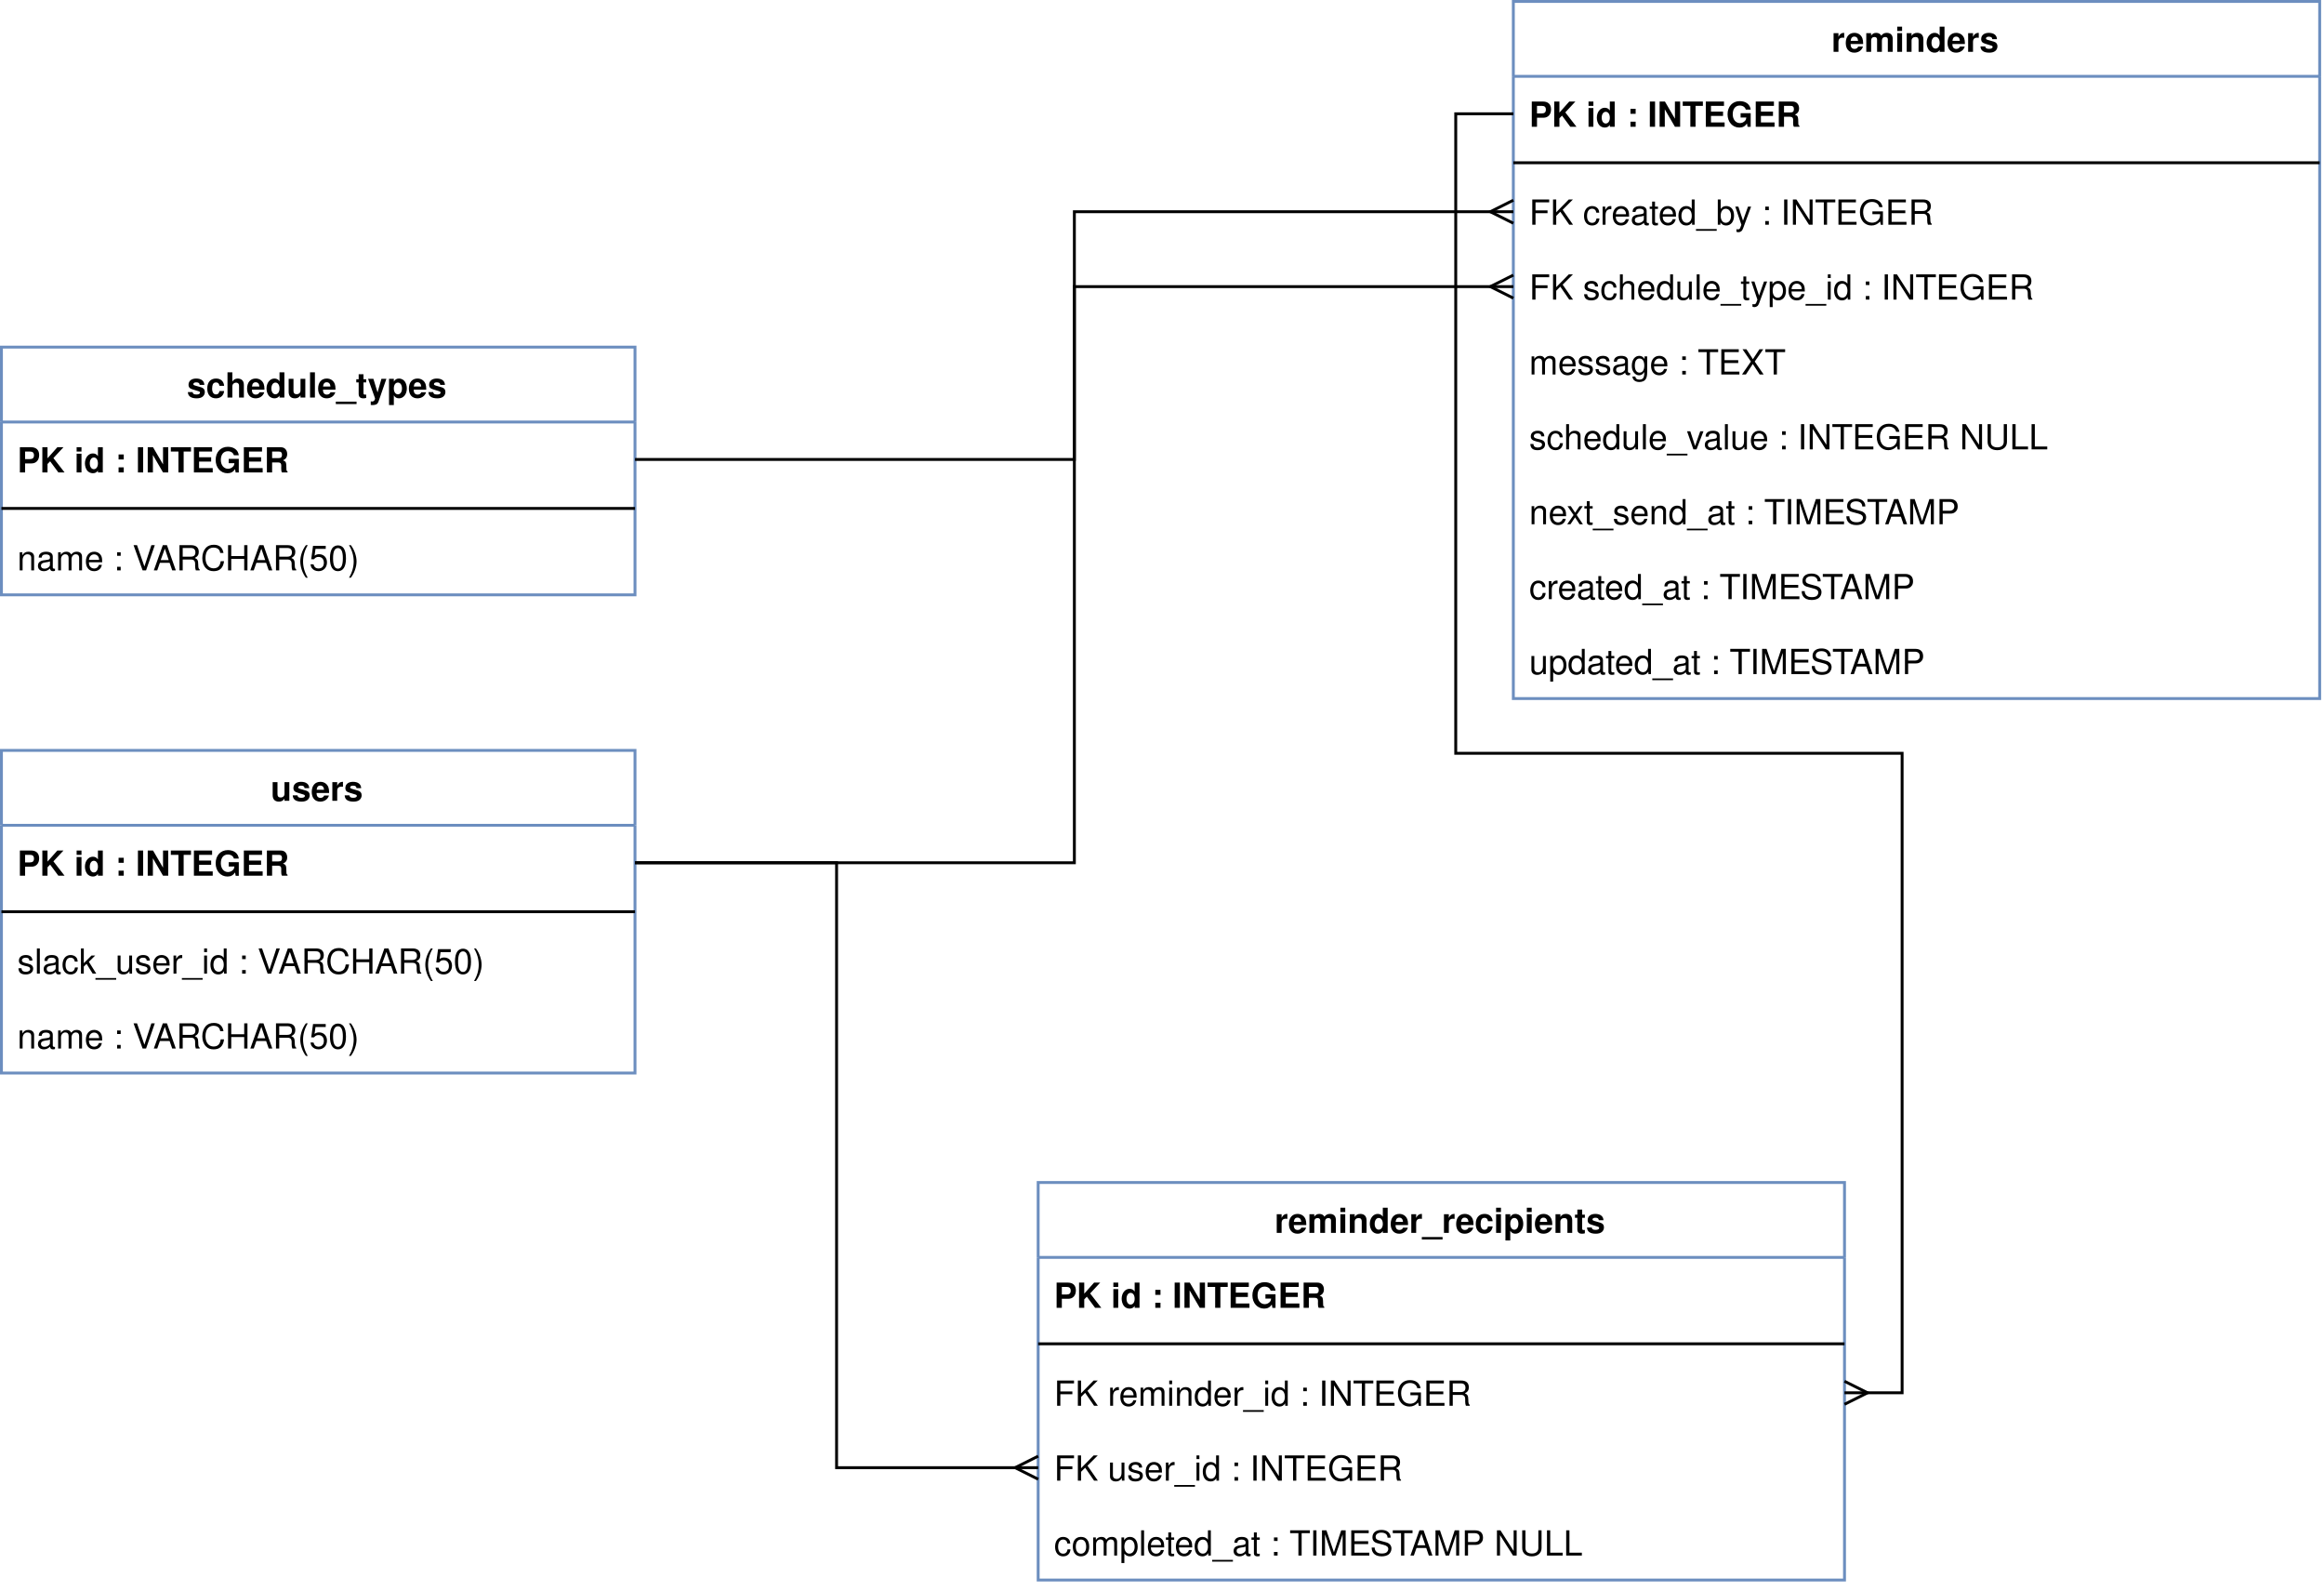
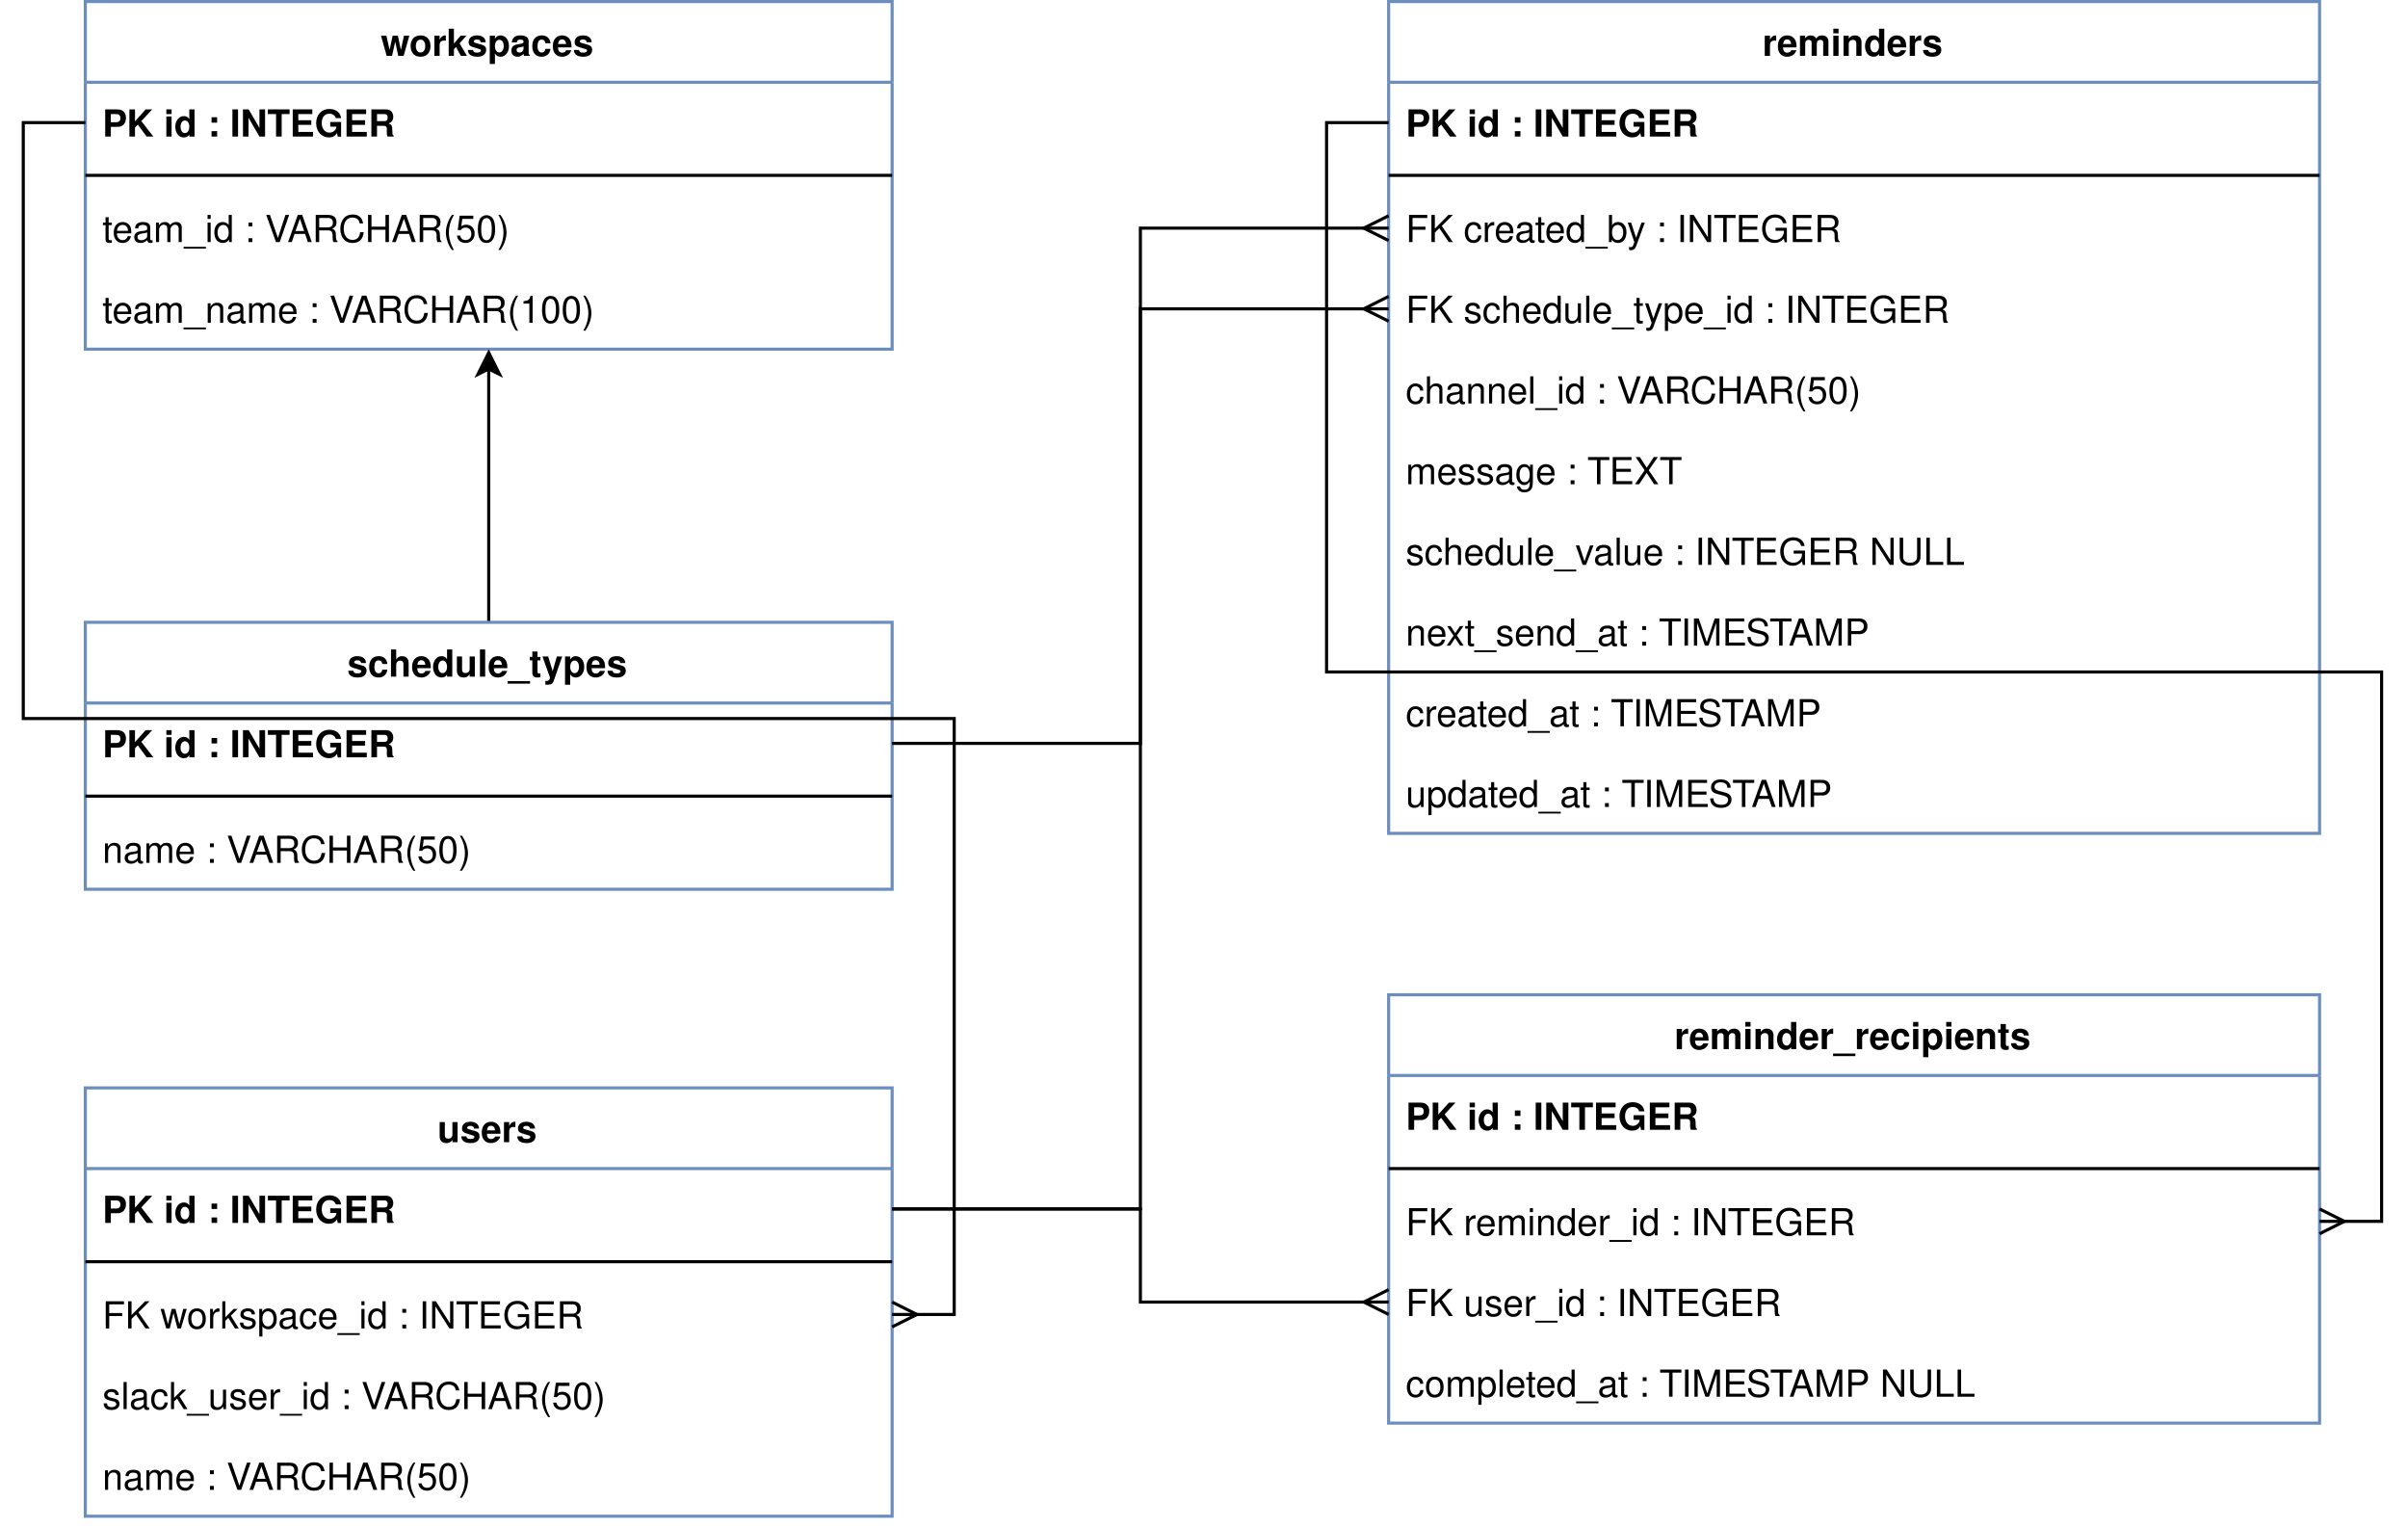
- <svg xmlns="http://www.w3.org/2000/svg" version="1.1" width="807px" height="552px" viewBox="-0.5 -0.5 807 552" content="&lt;mxfile&gt;&lt;diagram name=&quot;ER図&quot; id=&quot;er-diagram&quot;&gt;7Zttb+I4EMc/DdLdiz2RpHTZl5TS7uroqoLewzvkJgP46sSRYwrsp79xcMiDQ8k22XS1jYRa8vfkwf7N2JNJ6Dljf3crSLi+4x6wnt33dj3numfbln15gf+UstfKx751UFaCelpLhTn9Blrsa3VDPYhyhpJzJmmYF10eBODKnEaE4Nu82ZKz/FlDsgJDmLuEmeo/1JNrrVqXn9KGz0BXa33qof3x0OCTxFj3JFoTj28zkjPpOWPBuTx883djYGr0knE57HdzovV4YQICWWWHTQQiOuz0TNgGDDWS+6TX0Zb6jAS4dbXkgZzrFgu3CaOrAL+7eFoQKDyDkBQHbKQbJA9RddeUeVOy5xt1cZEk7lOydbXmgn7DwxKmj4nNQmr29mXOYq72RLmPqoAIbe6THlsF6Y7scoZTEkktuJwxEkb0Me6GUnwiVjS44lJyX0tLytiYM46dug543PlICv4EidiznUt3CI9LbDFHXwNRwwG7jKRp3AL3QYo9mujWS+0YSWgk29vUz47Os864mGXZ2r+1b6+Oh07x4xftAS94wyJ8Mhzi/s+eOqkyxP/OCP9++fowuZ3MDC/BfkpjkPTIlQxm4jkMlvKk30QhcWmwmsY21xepMtMDoCSO+y5ZHExr6nkQKOZcEklSwCGngYwHaHCFH+zSuP/HoDfACx/jtpVu40eZCznmAfaF0JgooPdsQXmQEQIm+2xsneevgaOnV+Kd2NXH7dFng7dBldGM6ydznvUqpD7CYZAyfFCIrz9YBmfH5OyUMGXkEdg9j6ikXB1fHGwLrM/hbAjfwK6Gb9gUvYipqdDk189+YqOF2mGRieC/R7Px59Hst0H/93cbxQ1hrzpLNxe1AfHhHPaDTUe7adrDFudovO4i5chdg7dhsJD7ELo07bVpmsG7JHOrmqbZFeN/2IhHdBlajQztDPZDvP0U6RmC7nIz2RC4FhMz5Natzq9enethbjMRE+AbjFGjgddVT16/LNeqngyGg9y6/MHqlzjEsMwhLhqonyD9bm1uqHqSRlet2kkp62aCv1udT9xUvQJd2fJchq6B5VmRcwUQCd7icW8AvNHBmjXpgrY50mUr9I8M0tzdclz+OgHcNOywV8/LtCd8V83kR2L3IYrUU7wzSfjRTLN+mPz78M5B14zv44Oo1gP8QPlcKbxgXYzx/te/ptPOA2p5gDNs1wMCpLOIIDDn9uItd2K4IDIN+S93k/nD6O6+o16LevJWR1vUkwSNmBXyAvasZQe9UeifWs7mNqFXEXrWsoPeJHQM9RahCwN0UmNbCHBpSEENTldte4Nq20VSWdWO4VgVZ4NjhlDPM7paW1O1NlEZ/VuU2kRXaTs1e383uDYLbWqG9l8quRxn8i5aG4Xcao1NpC+WncBcfPGsQ1wfcav1NLFwuR8yqHi7lbM1c++uxHK+mipevu1qt8bGrBLkBXzgrSBJMrD3a77iAWGTVMUx3eBc7+kRTW2mPF5c1dr6H0i512k02UiuEmnp55Lskfr5Rja/Re2GqouPDwuBl1hMZj4J9gctY3Ey7434Rri6N/kX4fEcK0jvl4ynR6rvL8YsDiGR9Bly56vJxH5vTDLvvRWBlD/jeRMsznvDkn3nIccln/29CYyLXw5GYRjrTGS5vK15HriZ/owtbsv8GtCZ/A8=&lt;/diagram&gt;&lt;/mxfile&gt;">
+ <svg xmlns="http://www.w3.org/2000/svg" version="1.1" width="776px" height="492px" viewBox="-0.5 -0.5 776 492" content="&lt;mxfile&gt;&lt;diagram name=&quot;ER図&quot; id=&quot;er-diagram&quot;&gt;7Zxtb+I4EMc/DdLdizsRAiz7klLaXR1dVW337t5FbmKIr44dOaaU/fQ3TpznsGRLGirVK9Ql40mI/Zux/0wSBvYieLkWKPRvuIfpYDT0Xgb25WA0mo4n8FcZ9olhPB4nho0gXmKycsM9+YG1caitW+LhqOQoOaeShGWjyxnDrizZkBB8V3Zbc1r+1BBtcM1w7yJat/5DPOlrqzX9nDd8wWTj64+ejT4lDY/IfdoIvmX68wYjex3/S5oDlB5LdzTykcd3BZO9HNgLwblM3gUvC0zV0KbDlux3daA1O2+BmWyzAwxUvMczolvd9x0XT1GIXKybIrlPhyXakYAiBlsXa87kvW6xYBtRsmHw3oUPxgIMz1hIAiM61w2Sh2B1fUK9FdrzrTq9SMJwpVsXPhfkBxwWUX1MaBZSB8doWvK4V3uCeQhWgSPwuU37bFVMN+il5LhCkdQGl1OKwog8xt1QlgCJDWEXXEoeaNOaULrglEOnLhmPOx9JwZ9wagTGU3eGH9fQUh9/jUQNB34pmDSPa8wDLMUeXNLk0aGhUyeNlF0eh5mLXwhByxrp+Nexv8mOnPOHNzoEDoWDEz7VIuL2r4E6C+UF/9tz+Pv128PyenlXixDoo6wNkB61hoFMo4bitTwYMyoYCdusYp/LcW65071XJg77rmmcSj7xPMwUby6RRDnckBMm49GZXMALurQY/jkZTODEF7Bt5dvwUu5CLjiDviAS08QQOTusoqcW/nXuWWYdB5+SnrYjnfqdCNojzzXSNZ6UFAI+nQqtV8EMAAvFOb0HBffyD6tG2K4TthtoUvSI6S2PiCRcHV8kvhXKx0B2AW4yagdu1gk3iVHgqFSssRsWX5mbzti/53eLL/O73ybD3z9s1nYBe9pyPu4oS2OMDAW4Fe/EsULcGhrkJyGf9Tgxj47PydgDrao3NR5fBqloStyVz0FJqE0R3wo3VXYysYHi2mDZHH318RGYIkmey590Su/T0yh0P3J97G0pduQ+NJL0fUjStpp01kFCRNJI0o4kaZZd71KSAmgjSZuXrF8H16MkBW5t9EmjNDFi9DTMfYrRbYRFvVpUsJpV+ayrsv2pbaXI7iDrY+5mZe5oZS7m1rtcnBPcZn1unrhfha/HJTqhB9/nGspGVzpfs7K/YzK3a9S9L9NORNWyd0SSxU6O2sEUCt+Ee5+Fo4S7UeLno51dgesDt8BBjTPYCPOMHj+THh/Pjl65tYeN4dDBEg/sjRrvSI3nuXWKFj/AuhvURok3T9yvQNegwxvRdZSkrsBIYs953B+U4kUXk7TdkW6Q4W+apKVLVz/77lV3NNi7w96gwt8Uu+sjxjBtcY9G0dPo8W6pN6nxN8Ue4ChSt5UeYZ65aeAPy38fDOmTSKf17N7n9YTysSpLxbs6tQ+/fV+tTAScFAHTcb8RwICOE2F2dIbPHB0k85T/erO8f5jf3BrqJ1H/3LOeS3U5qt+lVF3YC54GepfQIdf7hb4NvZbQi54GeqfQx31qOVEDnRZWHYFdEhKsBseUWN9BidUet1wCOrnnQQhTYu2qxCpaoz9HhVWYAuuh2fuXwfVZX1UzdOPDMWmlLZvJTbZ2CrnX0qrI71k4gLl6T4NBfDriXsuownF5EFLc8utWybeuvU2J5VT4PVdTqdWAvIKv+BgU9N7nG84QXebWi/g5fOzpEc19VjxeXNXa+h+Wcq9lNNpKPig9SxWL7Ln6PYGivgXbFVEnHx8WMy/1WN4FiO0TW8HjoO4tPoBVePK6+AxW7c69yoNdPTyTBQccfTQa5bubi0CaLuGehYn90ZgUHgSrAmm+0HoWLOOPhqV441GJS1mLnwXG5KPB+Mm8VRHNb84DNvOfsYnbCj8VZC//Bw==&lt;/diagram&gt;&lt;/mxfile&gt;" style="background-color: rgb(255, 255, 255);">
  <defs>
-     <clipPath id="mx-clip-4-291-212-26-0">
-       <rect x="4" y="291" width="212" height="26" />
+     <clipPath id="mx-clip-31-31-252-26-0">
+       <rect x="31" y="31" width="252" height="26" />
    </clipPath>
-     <clipPath id="mx-clip-4-325-212-26-0">
-       <rect x="4" y="325" width="212" height="26" />
+     <clipPath id="mx-clip-31-65-252-26-0">
+       <rect x="31" y="65" width="252" height="26" />
    </clipPath>
-     <clipPath id="mx-clip-4-351-212-26-0">
-       <rect x="4" y="351" width="212" height="26" />
+     <clipPath id="mx-clip-31-91-252-26-0">
+       <rect x="31" y="91" width="252" height="26" />
    </clipPath>
-     <clipPath id="mx-clip-4-151-212-26-0">
-       <rect x="4" y="151" width="212" height="26" />
+     <clipPath id="mx-clip-31-231-252-26-0">
+       <rect x="31" y="231" width="252" height="26" />
    </clipPath>
-     <clipPath id="mx-clip-4-185-212-26-0">
-       <rect x="4" y="185" width="212" height="26" />
+     <clipPath id="mx-clip-31-265-252-26-0">
+       <rect x="31" y="265" width="252" height="26" />
    </clipPath>
-     <clipPath id="mx-clip-529-31-272-26-0">
-       <rect x="529" y="31" width="272" height="26" />
+     <clipPath id="mx-clip-31-381-252-26-0">
+       <rect x="31" y="381" width="252" height="26" />
    </clipPath>
-     <clipPath id="mx-clip-529-65-272-26-0">
-       <rect x="529" y="65" width="272" height="26" />
+     <clipPath id="mx-clip-31-415-252-26-0">
+       <rect x="31" y="415" width="252" height="26" />
    </clipPath>
-     <clipPath id="mx-clip-529-91-272-26-0">
-       <rect x="529" y="91" width="272" height="26" />
+     <clipPath id="mx-clip-31-441-252-26-0">
+       <rect x="31" y="441" width="252" height="26" />
    </clipPath>
-     <clipPath id="mx-clip-529-117-272-26-0">
-       <rect x="529" y="117" width="272" height="26" />
+     <clipPath id="mx-clip-31-467-252-26-0">
+       <rect x="31" y="467" width="252" height="26" />
    </clipPath>
-     <clipPath id="mx-clip-529-143-272-26-0">
-       <rect x="529" y="143" width="272" height="26" />
+     <clipPath id="mx-clip-451-31-292-26-0">
+       <rect x="451" y="31" width="292" height="26" />
    </clipPath>
-     <clipPath id="mx-clip-529-169-272-26-0">
-       <rect x="529" y="169" width="272" height="26" />
+     <clipPath id="mx-clip-451-65-292-26-0">
+       <rect x="451" y="65" width="292" height="26" />
    </clipPath>
-     <clipPath id="mx-clip-529-195-272-26-0">
-       <rect x="529" y="195" width="272" height="26" />
+     <clipPath id="mx-clip-451-91-292-26-0">
+       <rect x="451" y="91" width="292" height="26" />
    </clipPath>
-     <clipPath id="mx-clip-529-221-272-26-0">
-       <rect x="529" y="221" width="272" height="26" />
+     <clipPath id="mx-clip-451-117-292-26-0">
+       <rect x="451" y="117" width="292" height="26" />
    </clipPath>
-     <clipPath id="mx-clip-364-441-272-26-0">
-       <rect x="364" y="441" width="272" height="26" />
+     <clipPath id="mx-clip-451-143-292-26-0">
+       <rect x="451" y="143" width="292" height="26" />
    </clipPath>
-     <clipPath id="mx-clip-364-475-272-26-0">
-       <rect x="364" y="475" width="272" height="26" />
+     <clipPath id="mx-clip-451-169-292-26-0">
+       <rect x="451" y="169" width="292" height="26" />
    </clipPath>
-     <clipPath id="mx-clip-364-501-272-26-0">
-       <rect x="364" y="501" width="272" height="26" />
+     <clipPath id="mx-clip-451-195-292-26-0">
+       <rect x="451" y="195" width="292" height="26" />
    </clipPath>
-     <clipPath id="mx-clip-364-527-272-26-0">
-       <rect x="364" y="527" width="272" height="26" />
+     <clipPath id="mx-clip-451-221-292-26-0">
+       <rect x="451" y="221" width="292" height="26" />
+     </clipPath>
+     <clipPath id="mx-clip-451-247-292-26-0">
+       <rect x="451" y="247" width="292" height="26" />
+     </clipPath>
+     <clipPath id="mx-clip-451-351-292-26-0">
+       <rect x="451" y="351" width="292" height="26" />
+     </clipPath>
+     <clipPath id="mx-clip-451-385-292-26-0">
+       <rect x="451" y="385" width="292" height="26" />
+     </clipPath>
+     <clipPath id="mx-clip-451-411-292-26-0">
+       <rect x="451" y="411" width="292" height="26" />
+     </clipPath>
+     <clipPath id="mx-clip-451-437-292-26-0">
+       <rect x="451" y="437" width="292" height="26" />
    </clipPath>
  </defs>
  <g>
-     <path d="M 0 286 L 0 260 L 220 260 L 220 286" fill="none" stroke="#6c8ebf" stroke-miterlimit="10" pointer-events="all" />
-     <path d="M 0 286 L 0 372 L 220 372 L 220 286" fill="none" stroke="#6c8ebf" stroke-miterlimit="10" pointer-events="none" />
-     <path d="M 0 286 L 220 286" fill="none" stroke="#6c8ebf" stroke-miterlimit="10" pointer-events="none" />
+     <path d="M 27 26 L 27 0 L 287 0 L 287 26" fill="none" stroke="#6c8ebf" stroke-miterlimit="10" pointer-events="all" />
+     <path d="M 27 26 L 27 112 L 287 112 L 287 26" fill="none" stroke="#6c8ebf" stroke-miterlimit="10" pointer-events="none" />
+     <path d="M 27 26 L 287 26" fill="none" stroke="#6c8ebf" stroke-miterlimit="10" pointer-events="none" />
    <g fill="rgb(0, 0, 0)" font-family="Helvetica" font-weight="bold" pointer-events="none" text-anchor="middle" font-size="12px">
-       <text x="109.5" y="277.5">users</text>
+       <text x="156.5" y="17.5">workspaces</text>
    </g>
-     <g fill="rgb(0, 0, 0)" font-family="Helvetica" font-weight="bold" pointer-events="none" clip-path="url(#mx-clip-4-291-212-26-0)" font-size="12px">
-       <text x="5.5" y="303.5">PK  id : INTEGER</text>
+     <g fill="rgb(0, 0, 0)" font-family="Helvetica" font-weight="bold" pointer-events="none" clip-path="url(#mx-clip-31-31-252-26-0)" font-size="12px">
+       <text x="32.5" y="43.5">PK  id : INTEGER</text>
    </g>
-     <path d="M 0 316 L 220 316" fill="none" stroke="rgb(0, 0, 0)" stroke-miterlimit="10" pointer-events="none" />
-     <g fill="rgb(0, 0, 0)" font-family="Helvetica" pointer-events="none" clip-path="url(#mx-clip-4-325-212-26-0)" font-size="12px">
-       <text x="5.5" y="337.5">     slack_user_id : VARCHAR(50)</text>
+     <path d="M 27 56 L 287 56" fill="none" stroke="rgb(0, 0, 0)" stroke-miterlimit="10" pointer-events="none" />
+     <g fill="rgb(0, 0, 0)" font-family="Helvetica" pointer-events="none" clip-path="url(#mx-clip-31-65-252-26-0)" font-size="12px">
+       <text x="32.5" y="77.5">     team_id : VARCHAR(50)</text>
    </g>
-     <g fill="rgb(0, 0, 0)" font-family="Helvetica" pointer-events="none" clip-path="url(#mx-clip-4-351-212-26-0)" font-size="12px">
-       <text x="5.5" y="363.5">     name : VARCHAR(50)</text>
+     <g fill="rgb(0, 0, 0)" font-family="Helvetica" pointer-events="none" clip-path="url(#mx-clip-31-91-252-26-0)" font-size="12px">
+       <text x="32.5" y="103.5">     team_name : VARCHAR(100)</text>
    </g>
-     <path d="M 0 146 L 0 120 L 220 120 L 220 146" fill="none" stroke="#6c8ebf" stroke-miterlimit="10" pointer-events="none" />
-     <path d="M 0 146 L 0 206 L 220 206 L 220 146" fill="none" stroke="#6c8ebf" stroke-miterlimit="10" pointer-events="none" />
-     <path d="M 0 146 L 220 146" fill="none" stroke="#6c8ebf" stroke-miterlimit="10" pointer-events="none" />
+     <path d="M 157 200 L 157 118.37" fill="none" stroke="rgb(0, 0, 0)" stroke-miterlimit="10" pointer-events="none" />
+     <path d="M 157 113.12 L 160.5 120.12 L 157 118.37 L 153.5 120.12 Z" fill="rgb(0, 0, 0)" stroke="rgb(0, 0, 0)" stroke-miterlimit="10" pointer-events="none" />
+     <path d="M 27 226 L 27 200 L 287 200 L 287 226" fill="none" stroke="#6c8ebf" stroke-miterlimit="10" pointer-events="none" />
+     <path d="M 27 226 L 27 286 L 287 286 L 287 226" fill="none" stroke="#6c8ebf" stroke-miterlimit="10" pointer-events="none" />
+     <path d="M 27 226 L 287 226" fill="none" stroke="#6c8ebf" stroke-miterlimit="10" pointer-events="none" />
    <g fill="rgb(0, 0, 0)" font-family="Helvetica" font-weight="bold" pointer-events="none" text-anchor="middle" font-size="12px">
-       <text x="109.5" y="137.5">schedule_types</text>
+       <text x="156.5" y="217.5">schedule_types</text>
    </g>
-     <g fill="rgb(0, 0, 0)" font-family="Helvetica" font-weight="bold" pointer-events="none" clip-path="url(#mx-clip-4-151-212-26-0)" font-size="12px">
-       <text x="5.5" y="163.5">PK  id : INTEGER</text>
+     <g fill="rgb(0, 0, 0)" font-family="Helvetica" font-weight="bold" pointer-events="none" clip-path="url(#mx-clip-31-231-252-26-0)" font-size="12px">
+       <text x="32.5" y="243.5">PK  id : INTEGER</text>
    </g>
-     <path d="M 0 176 L 220 176" fill="none" stroke="rgb(0, 0, 0)" stroke-miterlimit="10" pointer-events="none" />
-     <g fill="rgb(0, 0, 0)" font-family="Helvetica" pointer-events="none" clip-path="url(#mx-clip-4-185-212-26-0)" font-size="12px">
-       <text x="5.5" y="197.5">     name : VARCHAR(50)</text>
+     <path d="M 27 256 L 287 256" fill="none" stroke="rgb(0, 0, 0)" stroke-miterlimit="10" pointer-events="none" />
+     <g fill="rgb(0, 0, 0)" font-family="Helvetica" pointer-events="none" clip-path="url(#mx-clip-31-265-252-26-0)" font-size="12px">
+       <text x="32.5" y="277.5">     name : VARCHAR(50)</text>
    </g>
-     <path d="M 525 26 L 525 0 L 805 0 L 805 26" fill="none" stroke="#6c8ebf" stroke-miterlimit="10" pointer-events="none" />
-     <path d="M 525 26 L 525 242 L 805 242 L 805 26" fill="none" stroke="#6c8ebf" stroke-miterlimit="10" pointer-events="none" />
-     <path d="M 525 26 L 805 26" fill="none" stroke="#6c8ebf" stroke-miterlimit="10" pointer-events="none" />
+     <path d="M 27 376 L 27 350 L 287 350 L 287 376" fill="none" stroke="#6c8ebf" stroke-miterlimit="10" pointer-events="none" />
+     <path d="M 27 376 L 27 488 L 287 488 L 287 376" fill="none" stroke="#6c8ebf" stroke-miterlimit="10" pointer-events="none" />
+     <path d="M 27 376 L 287 376" fill="none" stroke="#6c8ebf" stroke-miterlimit="10" pointer-events="none" />
    <g fill="rgb(0, 0, 0)" font-family="Helvetica" font-weight="bold" pointer-events="none" text-anchor="middle" font-size="12px">
-       <text x="664.5" y="17.5">reminders</text>
+       <text x="156.5" y="367.5">users</text>
    </g>
-     <g fill="rgb(0, 0, 0)" font-family="Helvetica" font-weight="bold" pointer-events="none" clip-path="url(#mx-clip-529-31-272-26-0)" font-size="12px">
-       <text x="530.5" y="43.5">PK  id : INTEGER</text>
+     <g fill="rgb(0, 0, 0)" font-family="Helvetica" font-weight="bold" pointer-events="none" clip-path="url(#mx-clip-31-381-252-26-0)" font-size="12px">
+       <text x="32.5" y="393.5">PK  id : INTEGER</text>
    </g>
-     <path d="M 525 56 L 805 56" fill="none" stroke="rgb(0, 0, 0)" stroke-miterlimit="10" pointer-events="none" />
-     <g fill="rgb(0, 0, 0)" font-family="Helvetica" pointer-events="none" clip-path="url(#mx-clip-529-65-272-26-0)" font-size="12px">
-       <text x="530.5" y="77.5">FK  created_by : INTEGER</text>
+     <path d="M 27 406 L 287 406" fill="none" stroke="rgb(0, 0, 0)" stroke-miterlimit="10" pointer-events="none" />
+     <g fill="rgb(0, 0, 0)" font-family="Helvetica" pointer-events="none" clip-path="url(#mx-clip-31-415-252-26-0)" font-size="12px">
+       <text x="32.5" y="427.5">FK  workspace_id : INTEGER</text>
    </g>
-     <g fill="rgb(0, 0, 0)" font-family="Helvetica" pointer-events="none" clip-path="url(#mx-clip-529-91-272-26-0)" font-size="12px">
-       <text x="530.5" y="103.5">FK  schedule_type_id : INTEGER</text>
+     <g fill="rgb(0, 0, 0)" font-family="Helvetica" pointer-events="none" clip-path="url(#mx-clip-31-441-252-26-0)" font-size="12px">
+       <text x="32.5" y="453.5">     slack_user_id : VARCHAR(50)</text>
    </g>
-     <g fill="rgb(0, 0, 0)" font-family="Helvetica" pointer-events="none" clip-path="url(#mx-clip-529-117-272-26-0)" font-size="12px">
-       <text x="530.5" y="129.5">     message : TEXT</text>
+     <g fill="rgb(0, 0, 0)" font-family="Helvetica" pointer-events="none" clip-path="url(#mx-clip-31-467-252-26-0)" font-size="12px">
+       <text x="32.5" y="479.5">     name : VARCHAR(50)</text>
    </g>
-     <g fill="rgb(0, 0, 0)" font-family="Helvetica" pointer-events="none" clip-path="url(#mx-clip-529-143-272-26-0)" font-size="12px">
-       <text x="530.5" y="155.5">     schedule_value : INTEGER NULL</text>
+     <path d="M 447 26 L 447 0 L 747 0 L 747 26" fill="none" stroke="#6c8ebf" stroke-miterlimit="10" pointer-events="none" />
+     <path d="M 447 26 L 447 268 L 747 268 L 747 26" fill="none" stroke="#6c8ebf" stroke-miterlimit="10" pointer-events="none" />
+     <path d="M 447 26 L 747 26" fill="none" stroke="#6c8ebf" stroke-miterlimit="10" pointer-events="none" />
+     <g fill="rgb(0, 0, 0)" font-family="Helvetica" font-weight="bold" pointer-events="none" text-anchor="middle" font-size="12px">
+       <text x="596.5" y="17.5">reminders</text>
    </g>
-     <g fill="rgb(0, 0, 0)" font-family="Helvetica" pointer-events="none" clip-path="url(#mx-clip-529-169-272-26-0)" font-size="12px">
-       <text x="530.5" y="181.5">     next_send_at : TIMESTAMP</text>
+     <g fill="rgb(0, 0, 0)" font-family="Helvetica" font-weight="bold" pointer-events="none" clip-path="url(#mx-clip-451-31-292-26-0)" font-size="12px">
+       <text x="452.5" y="43.5">PK  id : INTEGER</text>
    </g>
-     <g fill="rgb(0, 0, 0)" font-family="Helvetica" pointer-events="none" clip-path="url(#mx-clip-529-195-272-26-0)" font-size="12px">
-       <text x="530.5" y="207.5">     created_at : TIMESTAMP</text>
+     <path d="M 447 56 L 747 56" fill="none" stroke="rgb(0, 0, 0)" stroke-miterlimit="10" pointer-events="none" />
+     <g fill="rgb(0, 0, 0)" font-family="Helvetica" pointer-events="none" clip-path="url(#mx-clip-451-65-292-26-0)" font-size="12px">
+       <text x="452.5" y="77.5">FK  created_by : INTEGER</text>
    </g>
-     <g fill="rgb(0, 0, 0)" font-family="Helvetica" pointer-events="none" clip-path="url(#mx-clip-529-221-272-26-0)" font-size="12px">
-       <text x="530.5" y="233.5">     updated_at : TIMESTAMP</text>
+     <g fill="rgb(0, 0, 0)" font-family="Helvetica" pointer-events="none" clip-path="url(#mx-clip-451-91-292-26-0)" font-size="12px">
+       <text x="452.5" y="103.5">FK  schedule_type_id : INTEGER</text>
    </g>
-     <path d="M 360 436 L 360 410 L 640 410 L 640 436" fill="none" stroke="#6c8ebf" stroke-miterlimit="10" pointer-events="none" />
-     <path d="M 360 436 L 360 548 L 640 548 L 640 436" fill="none" stroke="#6c8ebf" stroke-miterlimit="10" pointer-events="none" />
-     <path d="M 360 436 L 640 436" fill="none" stroke="#6c8ebf" stroke-miterlimit="10" pointer-events="none" />
+     <g fill="rgb(0, 0, 0)" font-family="Helvetica" pointer-events="none" clip-path="url(#mx-clip-451-117-292-26-0)" font-size="12px">
+       <text x="452.5" y="129.5">     channel_id : VARCHAR(50)</text>
+     </g>
+     <g fill="rgb(0, 0, 0)" font-family="Helvetica" pointer-events="none" clip-path="url(#mx-clip-451-143-292-26-0)" font-size="12px">
+       <text x="452.5" y="155.5">     message : TEXT</text>
+     </g>
+     <g fill="rgb(0, 0, 0)" font-family="Helvetica" pointer-events="none" clip-path="url(#mx-clip-451-169-292-26-0)" font-size="12px">
+       <text x="452.5" y="181.5">     schedule_value : INTEGER NULL</text>
+     </g>
+     <g fill="rgb(0, 0, 0)" font-family="Helvetica" pointer-events="none" clip-path="url(#mx-clip-451-195-292-26-0)" font-size="12px">
+       <text x="452.5" y="207.5">     next_send_at : TIMESTAMP</text>
+     </g>
+     <g fill="rgb(0, 0, 0)" font-family="Helvetica" pointer-events="none" clip-path="url(#mx-clip-451-221-292-26-0)" font-size="12px">
+       <text x="452.5" y="233.5">     created_at : TIMESTAMP</text>
+     </g>
+     <g fill="rgb(0, 0, 0)" font-family="Helvetica" pointer-events="none" clip-path="url(#mx-clip-451-247-292-26-0)" font-size="12px">
+       <text x="452.5" y="259.5">     updated_at : TIMESTAMP</text>
+     </g>
+     <path d="M 447 346 L 447 320 L 747 320 L 747 346" fill="none" stroke="#6c8ebf" stroke-miterlimit="10" pointer-events="none" />
+     <path d="M 447 346 L 447 458 L 747 458 L 747 346" fill="none" stroke="#6c8ebf" stroke-miterlimit="10" pointer-events="none" />
+     <path d="M 447 346 L 747 346" fill="none" stroke="#6c8ebf" stroke-miterlimit="10" pointer-events="none" />
    <g fill="rgb(0, 0, 0)" font-family="Helvetica" font-weight="bold" pointer-events="none" text-anchor="middle" font-size="12px">
-       <text x="499.5" y="427.5">reminder_recipients</text>
+       <text x="596.5" y="337.5">reminder_recipients</text>
    </g>
-     <g fill="rgb(0, 0, 0)" font-family="Helvetica" font-weight="bold" pointer-events="none" clip-path="url(#mx-clip-364-441-272-26-0)" font-size="12px">
-       <text x="365.5" y="453.5">PK  id : INTEGER</text>
+     <g fill="rgb(0, 0, 0)" font-family="Helvetica" font-weight="bold" pointer-events="none" clip-path="url(#mx-clip-451-351-292-26-0)" font-size="12px">
+       <text x="452.5" y="363.5">PK  id : INTEGER</text>
    </g>
-     <path d="M 360 466 L 640 466" fill="none" stroke="rgb(0, 0, 0)" stroke-miterlimit="10" pointer-events="none" />
-     <g fill="rgb(0, 0, 0)" font-family="Helvetica" pointer-events="none" clip-path="url(#mx-clip-364-475-272-26-0)" font-size="12px">
-       <text x="365.5" y="487.5">FK  reminder_id : INTEGER</text>
+     <path d="M 447 376 L 747 376" fill="none" stroke="rgb(0, 0, 0)" stroke-miterlimit="10" pointer-events="none" />
+     <g fill="rgb(0, 0, 0)" font-family="Helvetica" pointer-events="none" clip-path="url(#mx-clip-451-385-292-26-0)" font-size="12px">
+       <text x="452.5" y="397.5">FK  reminder_id : INTEGER</text>
    </g>
-     <g fill="rgb(0, 0, 0)" font-family="Helvetica" pointer-events="none" clip-path="url(#mx-clip-364-501-272-26-0)" font-size="12px">
-       <text x="365.5" y="513.5">FK  user_id : INTEGER</text>
+     <g fill="rgb(0, 0, 0)" font-family="Helvetica" pointer-events="none" clip-path="url(#mx-clip-451-411-292-26-0)" font-size="12px">
+       <text x="452.5" y="423.5">FK  user_id : INTEGER</text>
    </g>
-     <g fill="rgb(0, 0, 0)" font-family="Helvetica" pointer-events="none" clip-path="url(#mx-clip-364-527-272-26-0)" font-size="12px">
-       <text x="365.5" y="539.5">     completed_at : TIMESTAMP NULL</text>
+     <g fill="rgb(0, 0, 0)" font-family="Helvetica" pointer-events="none" clip-path="url(#mx-clip-451-437-292-26-0)" font-size="12px">
+       <text x="452.5" y="449.5">     completed_at : TIMESTAMP NULL</text>
    </g>
-     <path d="M 220 299 L 372.57 299 L 372.57 73 L 525 73" fill="none" stroke="rgb(0, 0, 0)" stroke-miterlimit="10" pointer-events="none" />
-     <path d="M 525 69 L 517 73 L 525 77" fill="none" stroke="rgb(0, 0, 0)" stroke-miterlimit="10" pointer-events="none" />
-     <path d="M 220 159 L 372.57 159 L 372.57 99 L 525 99" fill="none" stroke="rgb(0, 0, 0)" stroke-miterlimit="10" pointer-events="none" />
-     <path d="M 525 95 L 517 99 L 525 103" fill="none" stroke="rgb(0, 0, 0)" stroke-miterlimit="10" pointer-events="none" />
-     <path d="M 525 39 L 505 39 L 505 261 L 660 261 L 660 483 L 640 483" fill="none" stroke="rgb(0, 0, 0)" stroke-miterlimit="10" pointer-events="none" />
-     <path d="M 640 487 L 648 483 L 640 479" fill="none" stroke="rgb(0, 0, 0)" stroke-miterlimit="10" pointer-events="none" />
-     <path d="M 220 299 L 290 299 L 290 509 L 360 509" fill="none" stroke="rgb(0, 0, 0)" stroke-miterlimit="10" pointer-events="none" />
-     <path d="M 360 505 L 352 509 L 360 513" fill="none" stroke="rgb(0, 0, 0)" stroke-miterlimit="10" pointer-events="none" />
+     <path d="M 27 39 L 7 39 L 7 231 L 307 231 L 307 423 L 287 423" fill="none" stroke="rgb(0, 0, 0)" stroke-miterlimit="10" pointer-events="none" />
+     <path d="M 287 427 L 295 423 L 287 419" fill="none" stroke="rgb(0, 0, 0)" stroke-miterlimit="10" pointer-events="none" />
+     <path d="M 287 389 L 367 389 L 367 73 L 447 73" fill="none" stroke="rgb(0, 0, 0)" stroke-miterlimit="10" pointer-events="none" />
+     <path d="M 447 69 L 439 73 L 447 77" fill="none" stroke="rgb(0, 0, 0)" stroke-miterlimit="10" pointer-events="none" />
+     <path d="M 287 239 L 367 239 L 367 99 L 447 99" fill="none" stroke="rgb(0, 0, 0)" stroke-miterlimit="10" pointer-events="none" />
+     <path d="M 447 95 L 439 99 L 447 103" fill="none" stroke="rgb(0, 0, 0)" stroke-miterlimit="10" pointer-events="none" />
+     <path d="M 447 39 L 427 39 L 427 216 L 767 216 L 767 393 L 747 393" fill="none" stroke="rgb(0, 0, 0)" stroke-miterlimit="10" pointer-events="none" />
+     <path d="M 747 397 L 755 393 L 747 389" fill="none" stroke="rgb(0, 0, 0)" stroke-miterlimit="10" pointer-events="none" />
+     <path d="M 287 389 L 367 389 L 367 419 L 447 419" fill="none" stroke="rgb(0, 0, 0)" stroke-miterlimit="10" pointer-events="none" />
+     <path d="M 447 415 L 439 419 L 447 423" fill="none" stroke="rgb(0, 0, 0)" stroke-miterlimit="10" pointer-events="none" />
  </g>
</svg>
